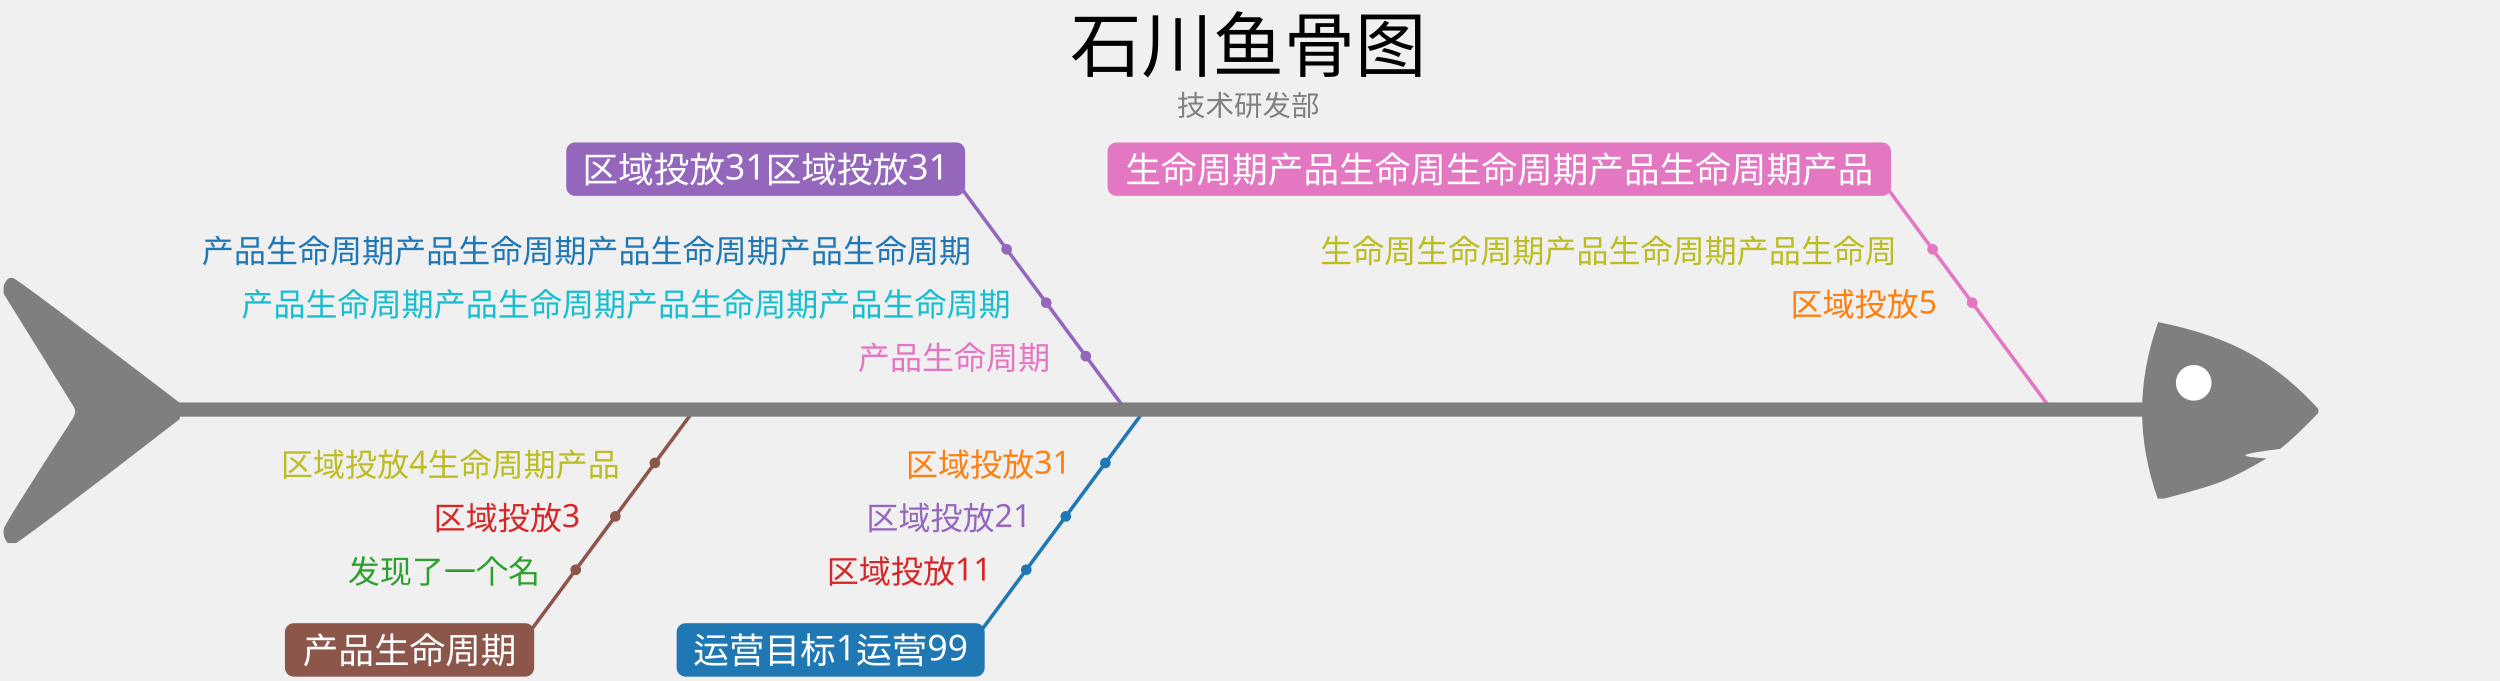
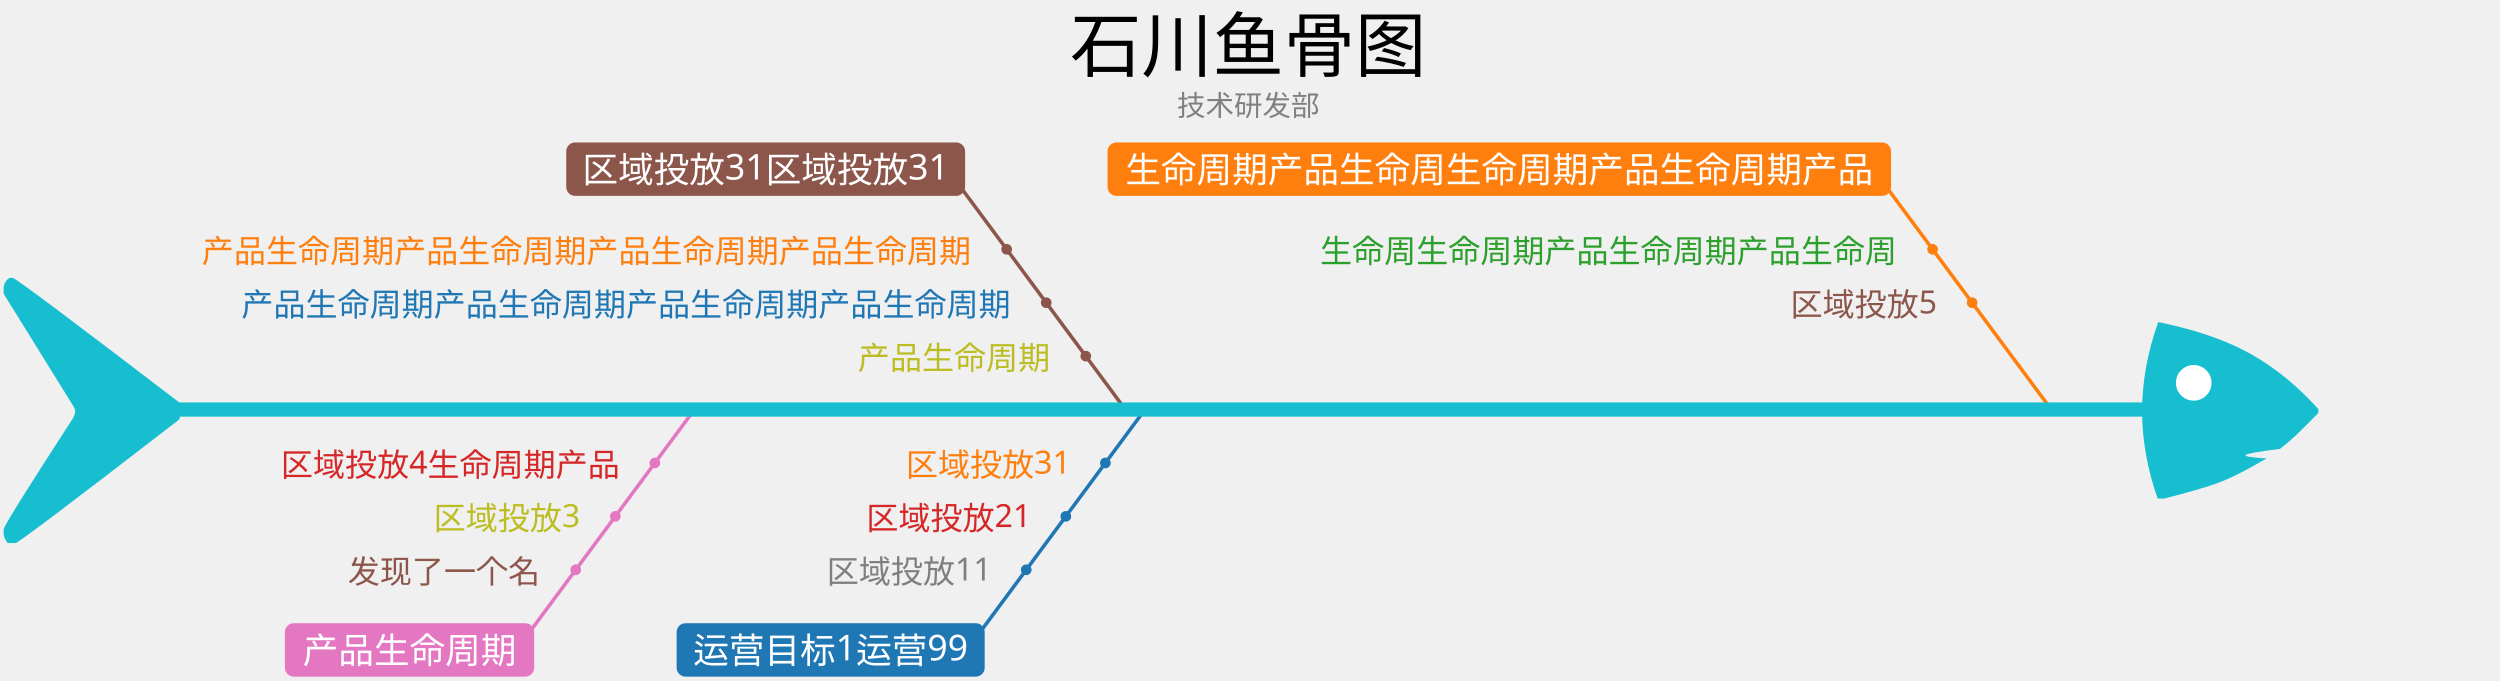
<svg xmlns="http://www.w3.org/2000/svg" xmlns:xlink="http://www.w3.org/1999/xlink" width="1404.0" height="382">
  <style type="text/css">

    text {
      /* 指定使用的系统字体或自定义字体 */
      font-family: "SourceHanSansSC-Normal";
      # 'SourceHanSansSC-Normal' , 'PingFang SC', 'Microsoft YaHei', 'SimHei', 'Arial', sans-serif, ,"FiraSans";

      /* 添加其他样式 */
      # font-size: 16px;
      # font-weight: bold;
      # font-style: italic;
    }        
        
</style>
  <symbol id="fisheye">
    <circle cx="10" cy="10" r="10" fill="white" />
  </symbol>
  <symbol id="fishtail">
-     <path d="M6.19,1.079 C8.014,1.444 39.144,24.735 99.58,70.953 C100.504,72.644 100.967,74.346 100.967,76.058 C100.967,77.77 100.504,79.291 99.58,80.622 C38.899,127.536 7.769,150.993 6.19,150.993 C3.821,150.993 3.088,149.894 2.147,148.247 C1.206,146.6 0.704,144.978 1.107,142.101 C1.375,140.182 14.347,119.419 40.024,79.811 C40.825,78.208 41.225,76.957 41.225,76.058 C41.225,75.159 40.825,74.078 40.024,72.815 L1.107,10.061 C0.866,7.211 1.037,5.275 1.619,4.251 C2.492,2.716 3.454,0.532 6.19,1.079 Z" stroke="none" fill="#7f7f7f" />
+     <path d="M6.19,1.079 C8.014,1.444 39.144,24.735 99.58,70.953 C100.504,72.644 100.967,74.346 100.967,76.058 C100.967,77.77 100.504,79.291 99.58,80.622 C38.899,127.536 7.769,150.993 6.19,150.993 C3.821,150.993 3.088,149.894 2.147,148.247 C1.206,146.6 0.704,144.978 1.107,142.101 C1.375,140.182 14.347,119.419 40.024,79.811 C40.825,78.208 41.225,76.957 41.225,76.058 C41.225,75.159 40.825,74.078 40.024,72.815 L1.107,10.061 C0.866,7.211 1.037,5.275 1.619,4.251 C2.492,2.716 3.454,0.532 6.19,1.079 Z" stroke="none" fill="#17becf" />
  </symbol>
  <symbol id="fishhead">
-     <path d="M10.044,0.88 C31.151,5.155 48.62,11.21 62.452,19.043 C76.283,26.877 89.134,37.484 101.004,50.864 C95.023,57.023 90.428,61.609 87.219,64.624 C84.009,67.638 81.059,70.139 78.369,72.125 C66.629,73.56 60.25,74.676 59.232,75.472 C58.214,76.269 62.104,76.93 70.902,77.455 C67.982,79.134 65.81,80.367 64.386,81.155 C58.887,84.195 51.684,88.276 42.54,91.601 C36.651,93.743 25.818,96.836 10.044,100.88 C4.017,83.941 1.004,67.269 1.004,50.864 C1.004,34.458 4.017,17.797 10.044,0.88 Z" stroke="none" fill="#7f7f7f" />
+     <path d="M10.044,0.88 C31.151,5.155 48.62,11.21 62.452,19.043 C76.283,26.877 89.134,37.484 101.004,50.864 C95.023,57.023 90.428,61.609 87.219,64.624 C84.009,67.638 81.059,70.139 78.369,72.125 C66.629,73.56 60.25,74.676 59.232,75.472 C58.214,76.269 62.104,76.93 70.902,77.455 C67.982,79.134 65.81,80.367 64.386,81.155 C58.887,84.195 51.684,88.276 42.54,91.601 C36.651,93.743 25.818,96.836 10.044,100.88 C4.017,83.941 1.004,67.269 1.004,50.864 C1.004,34.458 4.017,17.797 10.044,0.88 Z" stroke="none" fill="#17becf" />
  </symbol>
  <text x="701.0" y="40.0" text-anchor="middle" fill="black" font-size="40">石川鱼骨图</text>
  <text x="701.0" y="65" text-anchor="middle" fill="grey" font-size="16">技术研发部</text>
  <g class="effect">
-     <rect x="318" y="80" width="224" height="30" rx="5" ry="5" stroke="none" fill="#9467bd" />
+     <rect x="318" y="80" width="224" height="30" rx="5" ry="5" stroke="none" fill="#8c564b" />
    <text x="430.0" y="102.5" text-anchor="middle" fill="white" font-size="20">区域投放31区域投放31</text>
-     <line x1="532" y1="95.0" x2="632" y2="230" stroke-width="2" stroke="#9467bd" />
-     <circle cx="565.333" cy="140.0" r="3" stroke-width="1" stroke="none" fill="#9467bd" />
-     <text x="113.333" y="147.5" fill="#1f77b4" font-size="18">产品生命周期产品生命周期产品生命周期产品生命周期</text>
-     <circle cx="587.556" cy="170.0" r="3" stroke-width="1" stroke="none" fill="#9467bd" />
-     <text x="135.556" y="177.5" fill="#17becf" font-size="18">产品生命周期产品生命周期产品生命周期产品生命周期</text>
-     <circle cx="609.778" cy="200.0" r="3" stroke-width="1" stroke="none" fill="#9467bd" />
-     <text x="481.778" y="207.5" fill="#e377c2" font-size="18">产品生命周期</text>
+     <line x1="532" y1="95.0" x2="632" y2="230" stroke-width="2" stroke="#8c564b" />
+     <circle cx="565.333" cy="140.0" r="3" stroke-width="1" stroke="none" fill="#8c564b" />
+     <text x="113.333" y="147.5" fill="#ff7f0e" font-size="18">产品生命周期产品生命周期产品生命周期产品生命周期</text>
+     <circle cx="587.556" cy="170.0" r="3" stroke-width="1" stroke="none" fill="#8c564b" />
+     <text x="135.556" y="177.5" fill="#1f77b4" font-size="18">产品生命周期产品生命周期产品生命周期产品生命周期</text>
+     <circle cx="609.778" cy="200.0" r="3" stroke-width="1" stroke="none" fill="#8c564b" />
+     <text x="481.778" y="207.5" fill="#bcbd22" font-size="18">产品生命周期</text>
  </g>
  <g class="effect">
-     <rect x="622" y="80" width="440" height="30" rx="5" ry="5" stroke="none" fill="#e377c2" />
+     <rect x="622" y="80" width="440" height="30" rx="5" ry="5" stroke="none" fill="#ff7f0e" />
    <text x="842.0" y="102.5" text-anchor="middle" fill="white" font-size="20">生命周期产品生命周生命周期产品生命周期产品</text>
-     <line x1="1052" y1="95.0" x2="1152" y2="230" stroke-width="2" stroke="#e377c2" />
-     <circle cx="1085.333" cy="140.0" r="3" stroke-width="1" stroke="none" fill="#e377c2" />
-     <text x="741.333" y="147.5" fill="#bcbd22" font-size="18">生命周生命周期产品生命周期产品生命周</text>
-     <circle cx="1107.556" cy="170.0" r="3" stroke-width="1" stroke="none" fill="#e377c2" />
-     <text x="1005.556" y="177.5" fill="#ff7f0e" font-size="18">区域投放5</text>
+     <line x1="1052" y1="95.0" x2="1152" y2="230" stroke-width="2" stroke="#ff7f0e" />
+     <circle cx="1085.333" cy="140.0" r="3" stroke-width="1" stroke="none" fill="#ff7f0e" />
+     <text x="741.333" y="147.5" fill="#2ca02c" font-size="18">生命周生命周期产品生命周期产品生命周</text>
+     <circle cx="1107.556" cy="170.0" r="3" stroke-width="1" stroke="none" fill="#ff7f0e" />
+     <text x="1005.556" y="177.5" fill="#8c564b" font-size="18">区域投放5</text>
  </g>
  <g class="effect">
-     <rect x="160" y="350" width="140" height="30" rx="5" ry="5" stroke="none" fill="#8c564b" />
+     <rect x="160" y="350" width="140" height="30" rx="5" ry="5" stroke="none" fill="#e377c2" />
    <text x="230.0" y="372.5" text-anchor="middle" fill="white" font-size="20">产品生命周期</text>
-     <line x1="290" y1="365" x2="390" y2="230" stroke-width="2" stroke="#8c564b" />
-     <circle cx="323.333" cy="320.0" r="3" stroke-width="1" stroke="none" fill="#8c564b" />
-     <text x="195.333" y="327.5" fill="#2ca02c" font-size="18">发现了一个名</text>
-     <circle cx="345.556" cy="290.0" r="3" stroke-width="1" stroke="none" fill="#8c564b" />
-     <text x="243.556" y="297.5" fill="#d62728" font-size="18">区域投放3</text>
-     <circle cx="367.778" cy="260.0" r="3" stroke-width="1" stroke="none" fill="#8c564b" />
-     <text x="157.778" y="267.5" fill="#bcbd22" font-size="18">区域投放4生命周期产品</text>
+     <line x1="290" y1="365" x2="390" y2="230" stroke-width="2" stroke="#e377c2" />
+     <circle cx="323.333" cy="320.0" r="3" stroke-width="1" stroke="none" fill="#e377c2" />
+     <text x="195.333" y="327.5" fill="#8c564b" font-size="18">发现了一个名</text>
+     <circle cx="345.556" cy="290.0" r="3" stroke-width="1" stroke="none" fill="#e377c2" />
+     <text x="243.556" y="297.5" fill="#bcbd22" font-size="18">区域投放3</text>
+     <circle cx="367.778" cy="260.0" r="3" stroke-width="1" stroke="none" fill="#e377c2" />
+     <text x="157.778" y="267.5" fill="#d62728" font-size="18">区域投放4生命周期产品</text>
  </g>
  <g class="effect">
    <rect x="380" y="350" width="173" height="30" rx="5" ry="5" stroke="none" fill="#1f77b4" />
    <text x="466.5" y="372.5" text-anchor="middle" fill="white" font-size="20">运营目标1运营99</text>
    <line x1="543" y1="365" x2="643" y2="230" stroke-width="2" stroke="#1f77b4" />
    <circle cx="576.333" cy="320.0" r="3" stroke-width="1" stroke="none" fill="#1f77b4" />
-     <text x="464.333" y="327.5" fill="#d62728" font-size="18">区域投放11</text>
+     <text x="464.333" y="327.5" fill="#7f7f7f" font-size="18">区域投放11</text>
    <circle cx="598.556" cy="290.0" r="3" stroke-width="1" stroke="none" fill="#1f77b4" />
-     <text x="486.556" y="297.5" fill="#9467bd" font-size="18">区域投放21</text>
+     <text x="486.556" y="297.5" fill="#d62728" font-size="18">区域投放21</text>
    <circle cx="620.778" cy="260.0" r="3" stroke-width="1" stroke="none" fill="#1f77b4" />
    <text x="508.778" y="267.5" fill="#ff7f0e" font-size="18">区域投放31</text>
  </g>
  <g class="effect">
    <use xlink:href="#fishtail" x="1" y="155" width="100" height="150" />
-     <line x1="90" y1="230" x2="1204.0" y2="230" stroke-width="8" stroke="#7f7f7f" />
+     <line x1="90" y1="230" x2="1204.0" y2="230" stroke-width="8" stroke="#17becf" />
    <use xlink:href="#fishhead" x="1202.0" y="180" width="100" height="100" />
    <use xlink:href="#fisheye" x="1222.0" y="205" />
  </g>
</svg>
